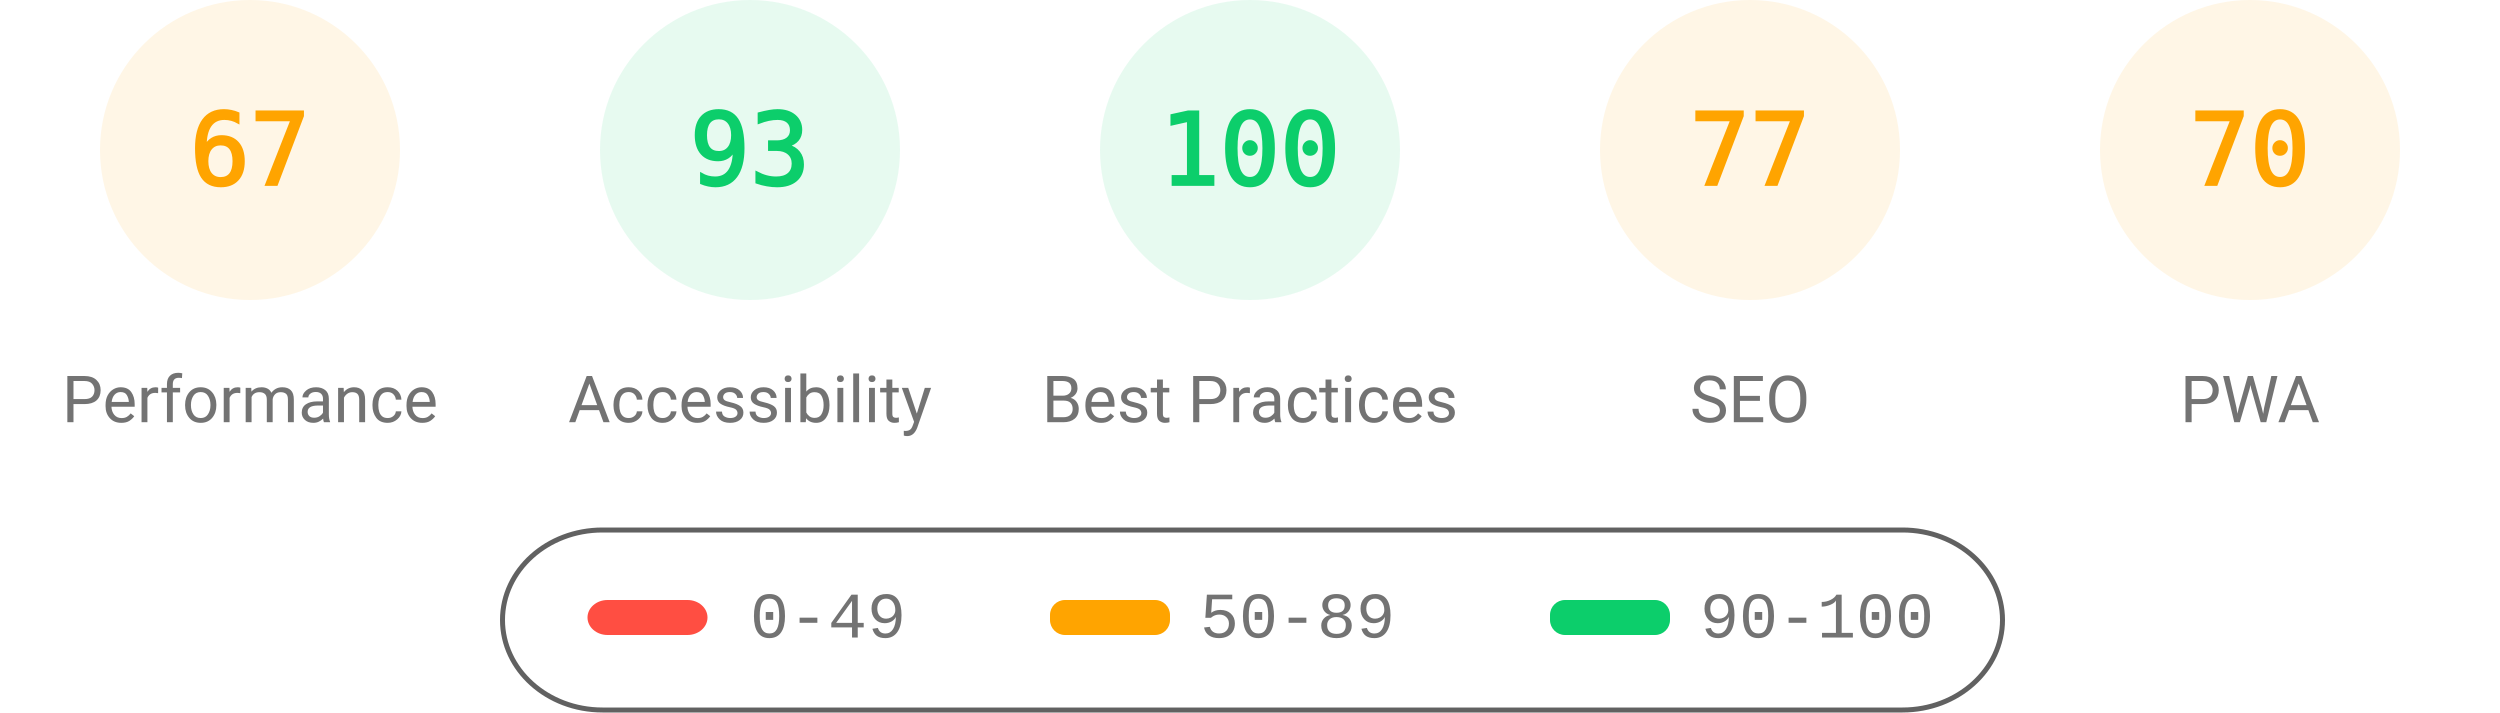
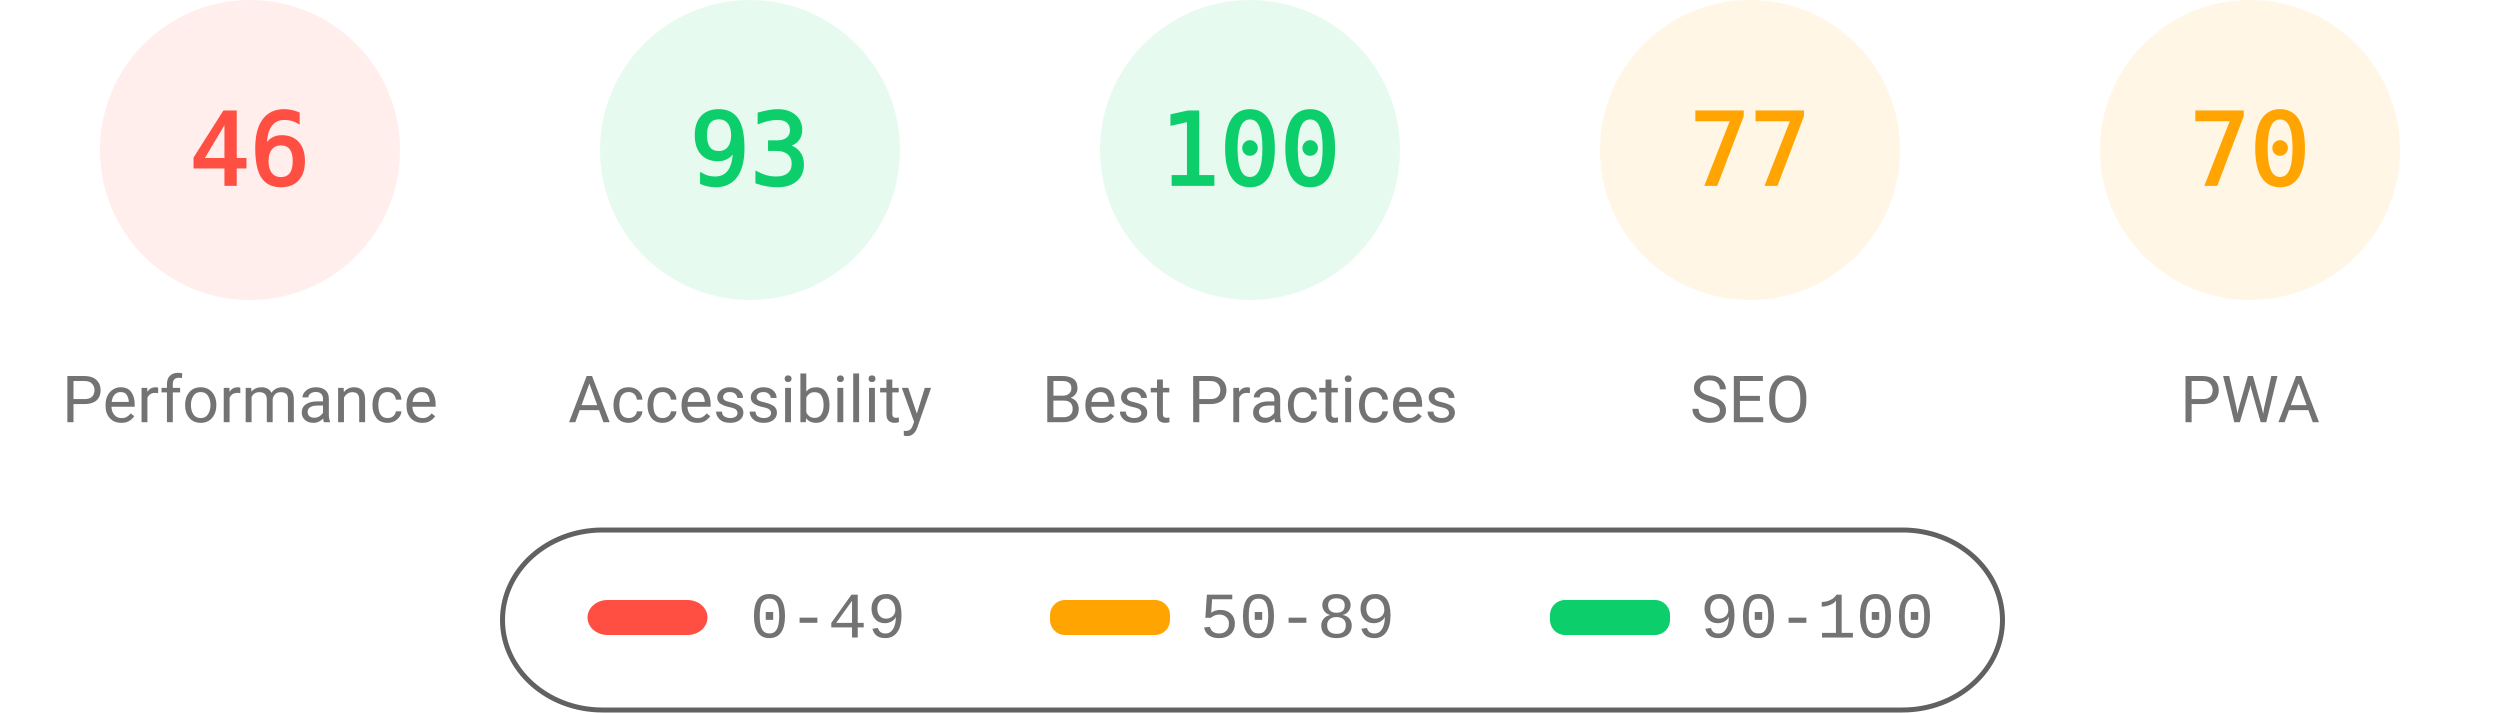
<svg xmlns="http://www.w3.org/2000/svg" fill="none" width="1000" height="285">
  <style>.gauge-base{opacity:.1}.gauge-arc{fill:none;animation-delay:250ms;stroke-linecap:round;transform:rotate(-90deg);transform-origin:100px 60px;animation:load-gauge 1s ease forwards}.guage-text{font-size:40px;font-family:monospace;text-align:center}.guage-red{color:#ff4e42;fill:#ff4e42;stroke:#ff4e42}.guage-orange{color:#ffa400;fill:#ffa400;stroke:#ffa400}.guage-green{color:#0cce6b;fill:#0cce6b;stroke:#0cce6b}.guage-undefined{color:#5c5c5c;fill:#5c5c5c;stroke:#5c5c5c}.guage-title{color:#737373;fill:#737373;stroke:none;font-size:26px;line-height:26px;font-family:Roboto,Halvetica,Arial,sans-serif}@keyframes load-gauge{from{stroke-dasharray:0 352.858}}</style>
-   <svg class="guage-div guage-perf guage-orange" viewBox="0 0 200 200" width="200" height="200">
+   <svg class="guage-div guage-perf guage-red" viewBox="0 0 200 200" width="200" height="200">
    <circle class="gauge-base" r="56" cx="100" cy="60" stroke-width="8" />
-     <circle class="gauge-arc guage-arc-1" r="56" cx="100" cy="60" stroke-width="8" style="stroke-dasharray:235.745,351.858" />
-     <text class="guage-text" x="100" y="60" alignment-baseline="central" dominant-baseline="central" text-anchor="middle">67</text>
+     <circle class="gauge-arc guage-arc-1" r="56" cx="100" cy="60" stroke-width="8" style="stroke-dasharray:161.855,351.858" />
+     <text class="guage-text" x="100" y="60" alignment-baseline="central" dominant-baseline="central" text-anchor="middle">46</text>
    <text class="guage-title" x="100" y="160" alignment-baseline="central" dominant-baseline="central" text-anchor="middle">Performance</text>
  </svg>
  <svg class="guage-div guage-acc guage-green" viewBox="0 0 200 200" width="200" height="200" x="200">
    <circle class="gauge-base" r="56" cx="100" cy="60" stroke-width="8" />
    <circle class="gauge-arc guage-arc-2" r="56" cx="100" cy="60" stroke-width="8" style="stroke-dasharray:327.228,351.858" />
    <text class="guage-text" x="100" y="60" alignment-baseline="central" dominant-baseline="central" text-anchor="middle">93</text>
    <text class="guage-title" x="100" y="160" alignment-baseline="central" dominant-baseline="central" text-anchor="middle">Accessibility</text>
  </svg>
  <svg class="guage-div guage-best guage-green" viewBox="0 0 200 200" width="200" height="200" x="400">
    <circle class="gauge-base" r="56" cx="100" cy="60" stroke-width="8" />
    <circle class="gauge-arc guage-arc-3" r="56" cx="100" cy="60" stroke-width="8" style="stroke-dasharray:351.858,351.858" />
    <text class="guage-text" x="100" y="60" alignment-baseline="central" dominant-baseline="central" text-anchor="middle">100</text>
    <text class="guage-title" x="100" y="160" alignment-baseline="central" dominant-baseline="central" text-anchor="middle">Best Practices</text>
  </svg>
  <svg class="guage-div guage-seo guage-orange" viewBox="0 0 200 200" width="200" height="200" x="600">
    <circle class="gauge-base" r="56" cx="100" cy="60" stroke-width="8" />
    <circle class="gauge-arc guage-arc-4" r="56" cx="100" cy="60" stroke-width="8" style="stroke-dasharray:270.931,351.858" />
    <text class="guage-text" x="100" y="60" alignment-baseline="central" dominant-baseline="central" text-anchor="middle">77</text>
    <text class="guage-title" x="100" y="160" alignment-baseline="central" dominant-baseline="central" text-anchor="middle">SEO</text>
  </svg>
  <svg class="guage-div guage-pwa guage-orange" viewBox="0 0 200 200" width="200" height="200" x="800">
    <circle class="gauge-base" r="56" cx="100" cy="60" stroke-width="8" />
    <circle class="gauge-arc guage-arc-4" r="56" cx="100" cy="60" stroke-width="8" style="stroke-dasharray:246.301,351.858" />
    <text class="guage-text" x="100" y="60" alignment-baseline="central" dominant-baseline="central" text-anchor="middle">70</text>
    <text class="guage-title" x="100" y="160" alignment-baseline="central" dominant-baseline="central" text-anchor="middle">PWA</text>
  </svg>
  <svg width="604" height="76" x="200" y="210">
    <path fill="none" id="canvas_background" d="M-1-1h604v80H-1z" />
    <rect fill-opacity="0" stroke="#616161" stroke-width="2" rx="40" id="svg_2" height="72" width="600" y="2" x="1" fill="#000" />
    <rect stroke="#000" rx="8" id="svg_3" height="14" width="48" y="30" x="35" stroke-opacity="null" stroke-width="0" fill="#ff4e42" />
    <rect stroke="#000" rx="6" id="svg_4" height="14" width="48" y="30" x="220" stroke-opacity="null" stroke-width="0" fill="#ffa400" />
    <rect stroke="#000" rx="6" id="svg_5" height="14" width="48" y="30" x="420" stroke-opacity="null" stroke-width="0" fill="#0cce6b" />
    <text xml:space="preserve" text-anchor="start" font-family="'Courier New', Courier, monospace" font-size="26" id="svg_6" y="45" x="100" stroke-opacity="null" stroke-width="0" stroke="#000" fill="#737373">0-49</text>
    <text xml:space="preserve" text-anchor="start" font-family="'Courier New', Courier, monospace" font-size="26" id="svg_7" y="45" x="280" stroke-opacity="null" stroke-width="0" stroke="#000" fill="#737373">50-89</text>
    <text xml:space="preserve" text-anchor="start" font-family="'Courier New', Courier, monospace" font-size="26" id="svg_8" y="45" x="480" stroke-opacity="null" stroke-width="0" stroke="#000" fill="#737373">90-100</text>
  </svg>
</svg>
